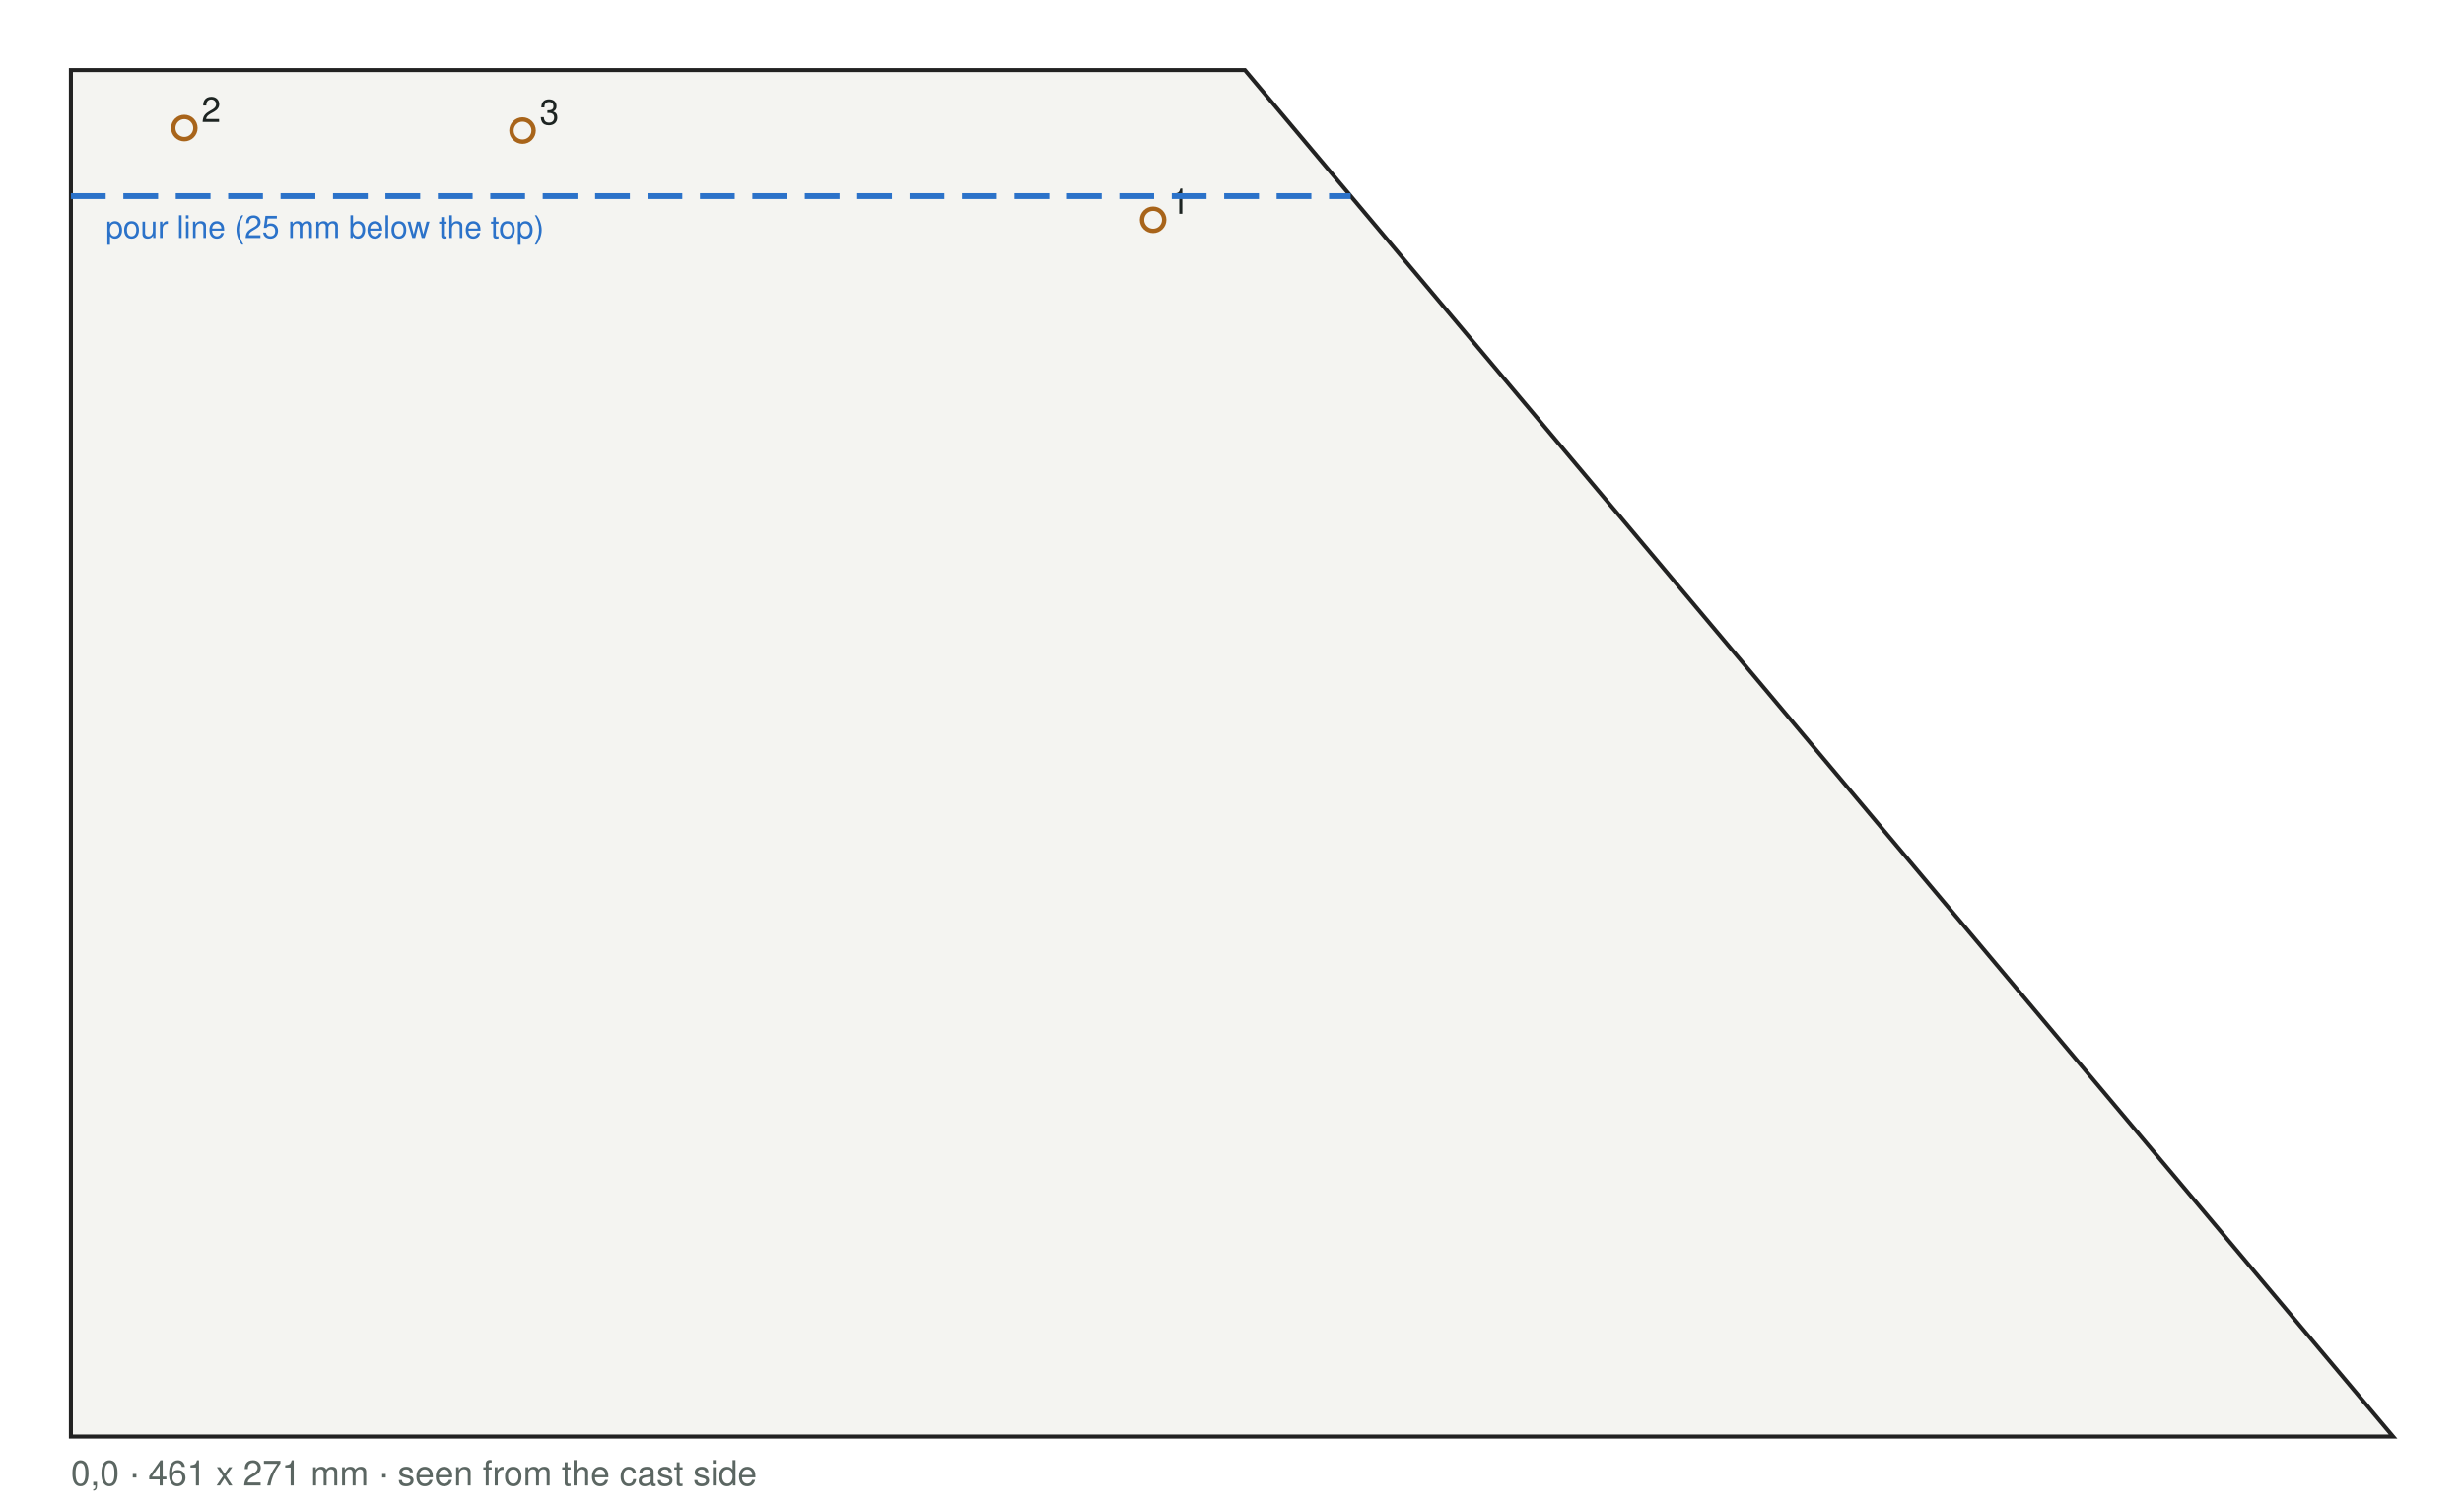
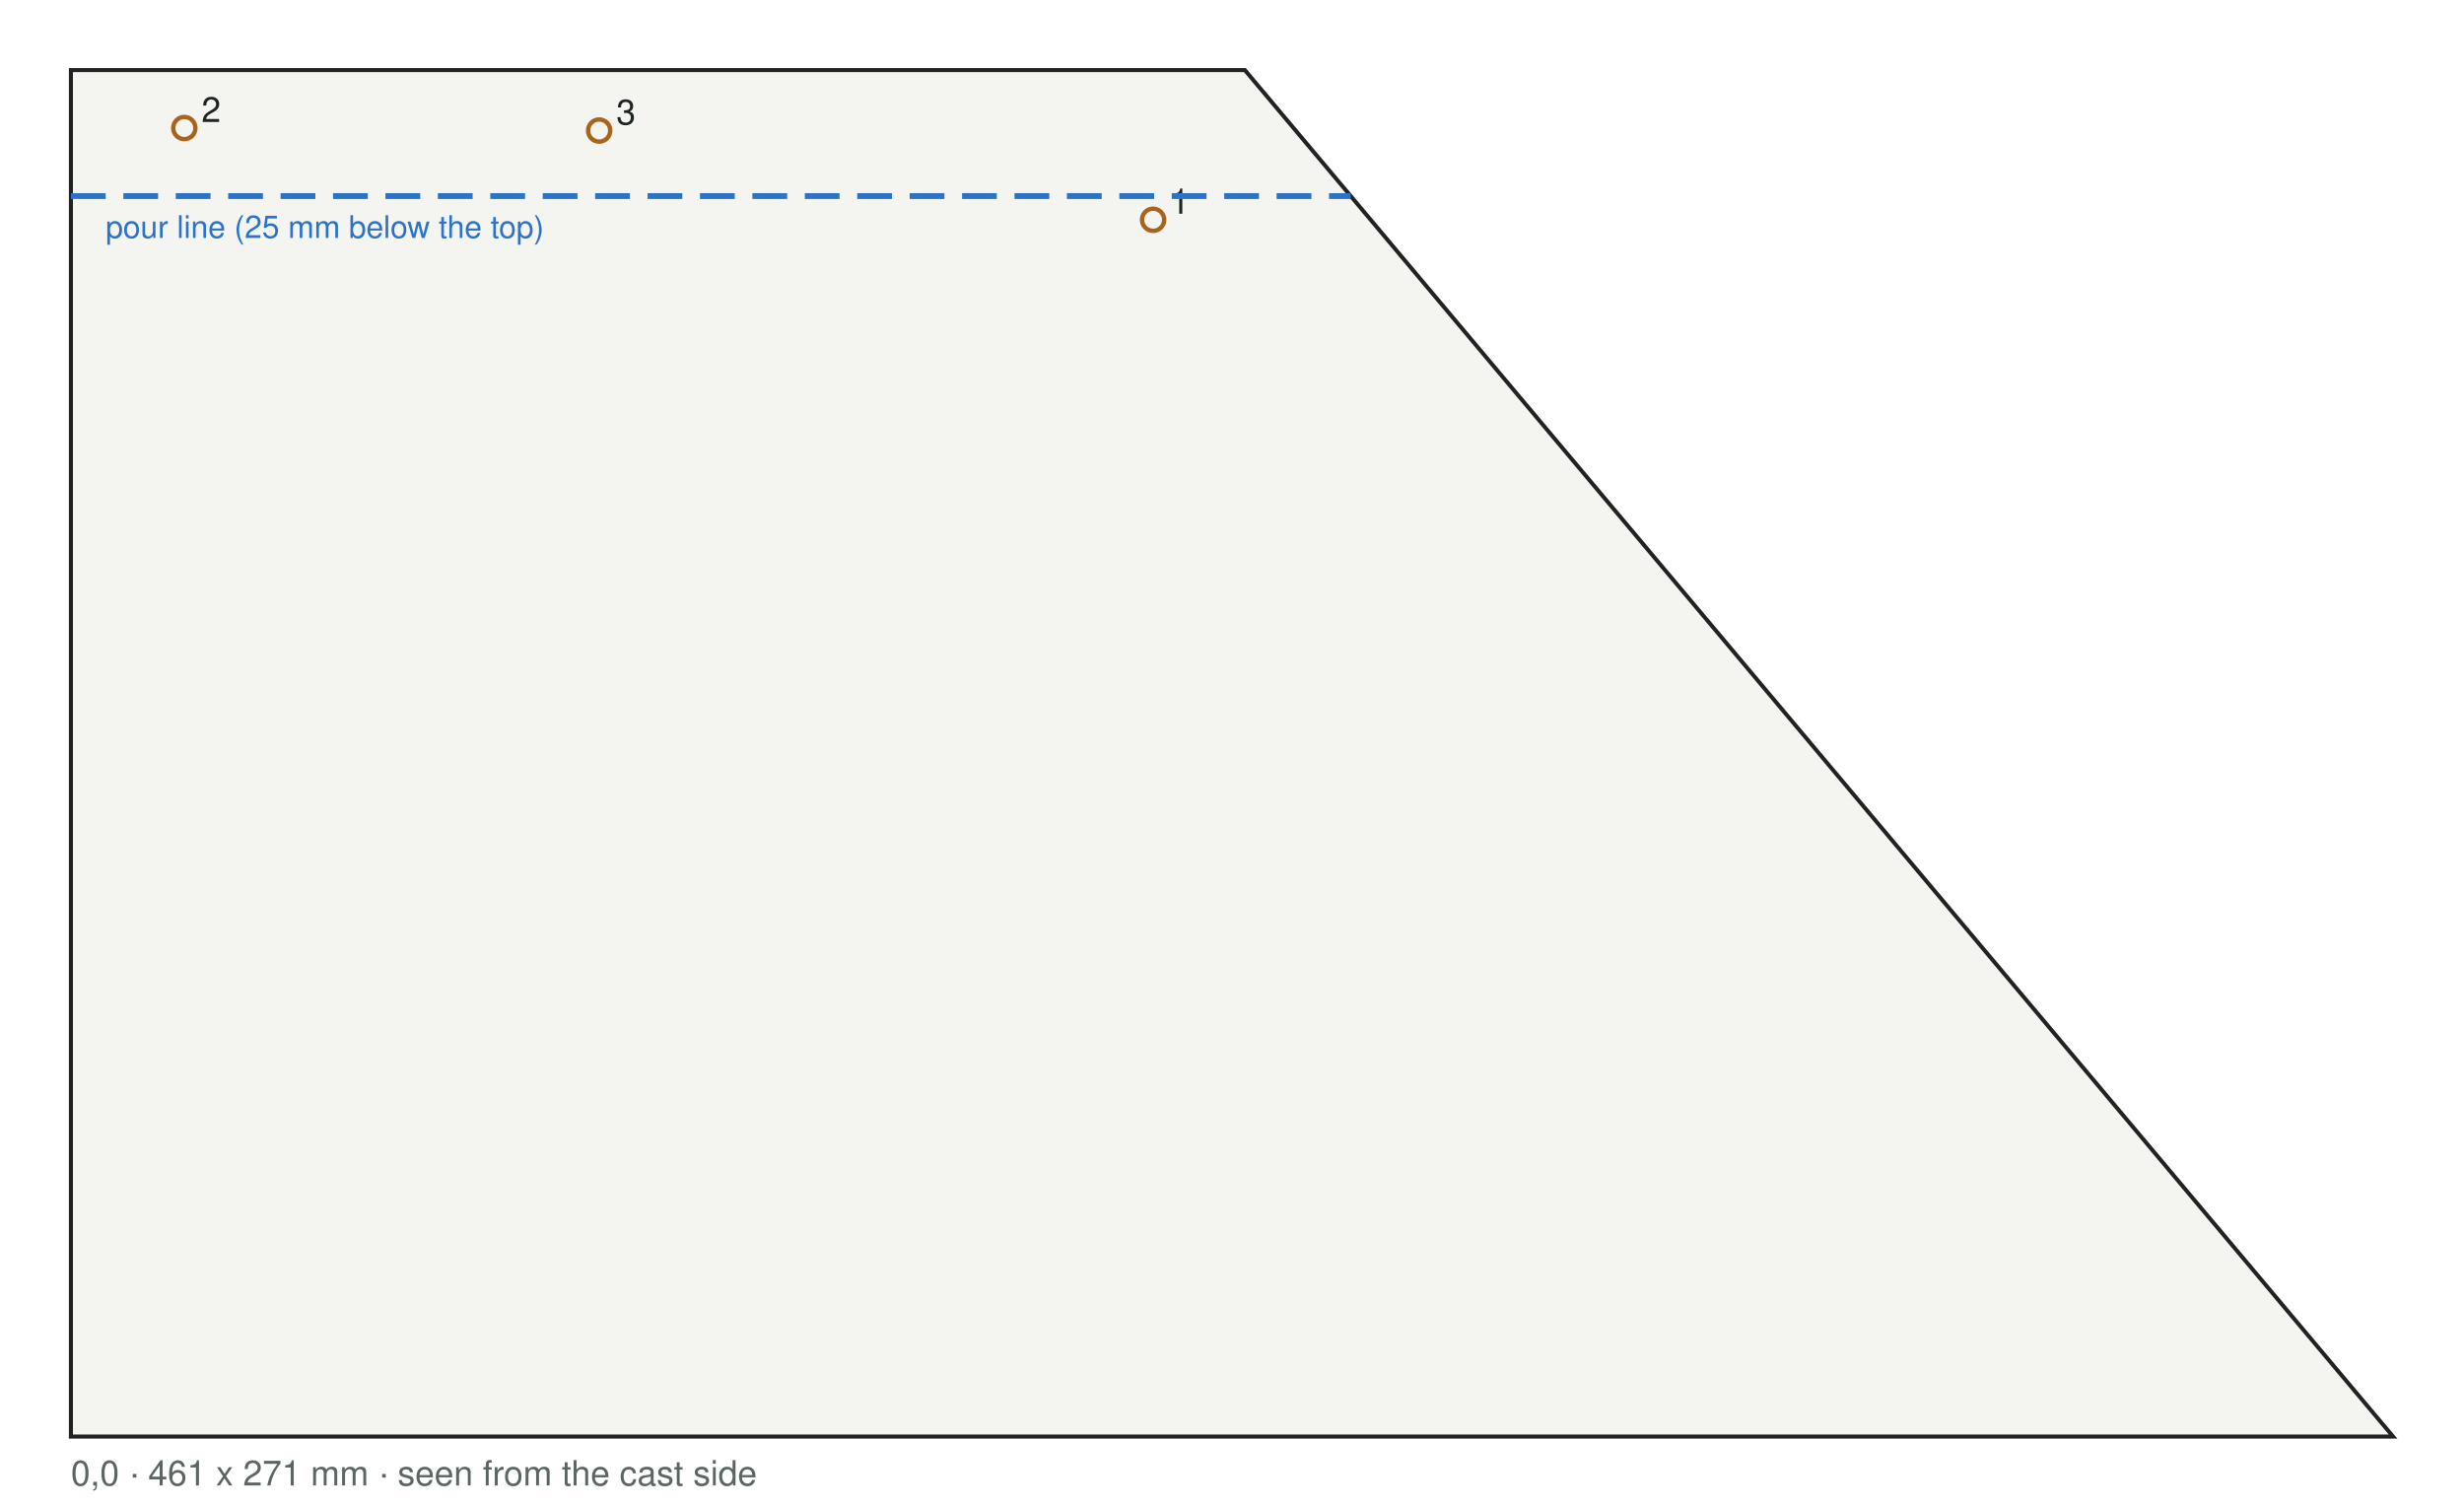
<svg xmlns="http://www.w3.org/2000/svg" viewBox="-13.9 -13.9 488.5 298.9" width="489mm" height="299mm" font-family="Helvetica, Arial, sans-serif">
  <polygon points="460.7,271.1 0.0,271.1 0.0,0.0 232.9,0.0" fill="#f4f4f1" stroke="#222" stroke-width="0.8" />
  <circle cx="214.7" cy="29.7" r="2.2" fill="none" stroke="#a8641a" stroke-width="0.87" />
  <text x="218.1" y="28.5" font-size="6.9" fill="#1d2422">1</text>
  <circle cx="22.5" cy="11.5" r="2.2" fill="none" stroke="#a8641a" stroke-width="0.87" />
  <text x="25.9" y="10.3" font-size="6.9" fill="#1d2422">2</text>
-   <circle cx="89.6" cy="12.0" r="2.2" fill="none" stroke="#a8641a" stroke-width="0.87" />
-   <text x="93.0" y="10.8" font-size="6.9" fill="#1d2422">3</text>
+   <circle cx="104.8" cy="12.0" r="2.2" fill="none" stroke="#a8641a" stroke-width="0.87" />
+   <text x="108.2" y="10.8" font-size="6.9" fill="#1d2422">3</text>
  <line x1="0.0" y1="25.0" x2="253.9" y2="25.0" stroke="#2b72c9" stroke-width="1.16" stroke-dasharray="6.9,3.5" />
  <text x="6.9" y="33.3" font-size="6.2" fill="#2b72c9">pour line (25 mm below the top)</text>
  <text x="0" y="280.8" font-size="6.9" fill="#5b6662">0,0 · 461 x 271 mm · seen from the cast side</text>
</svg>
